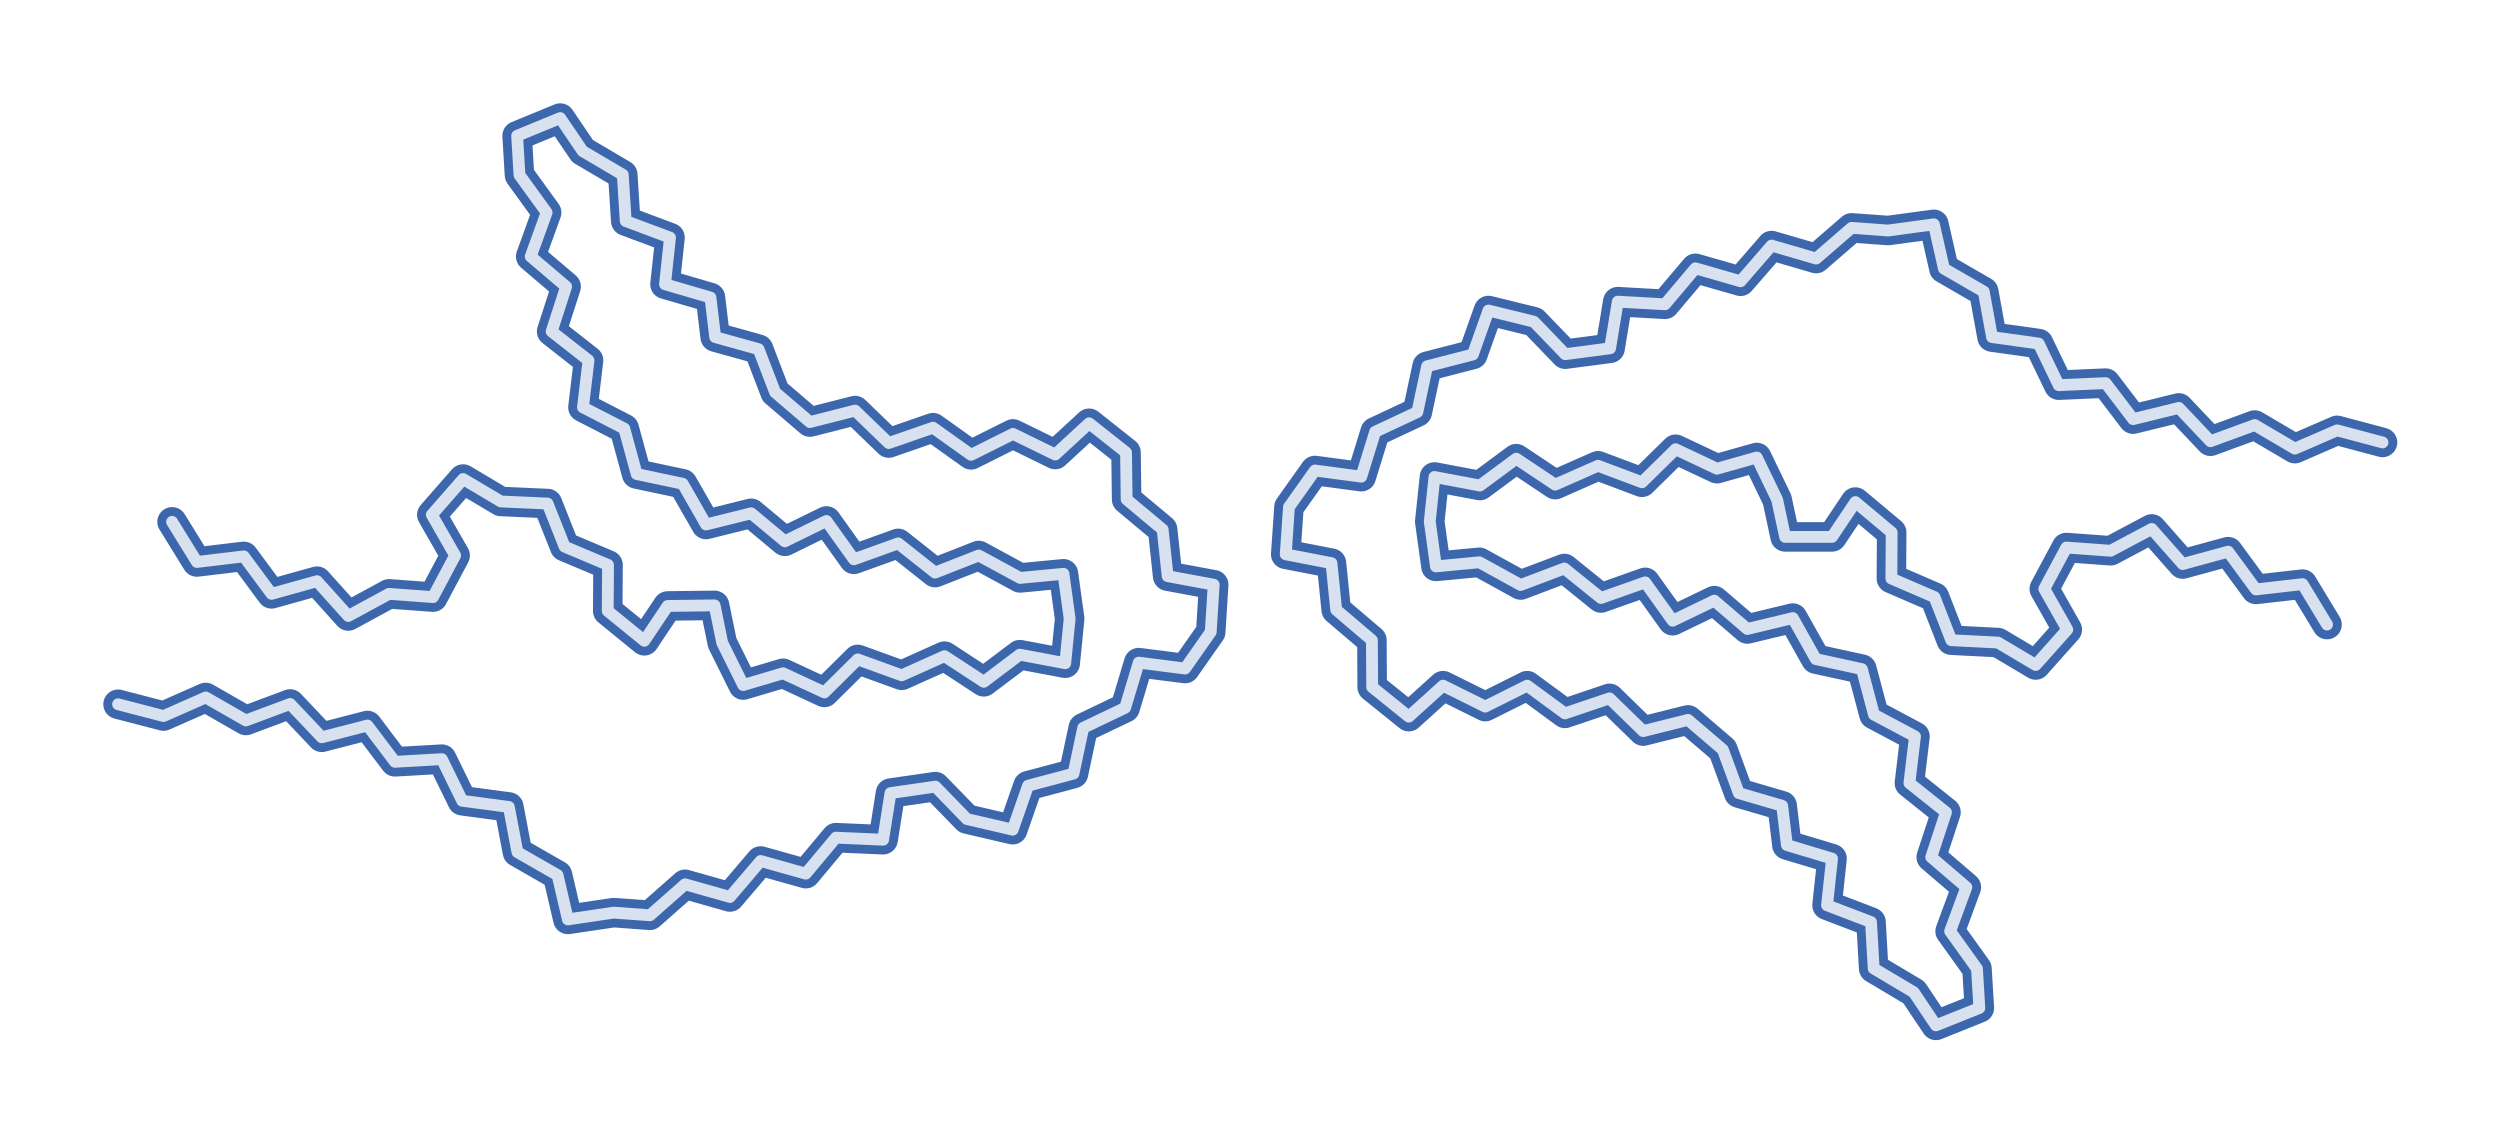
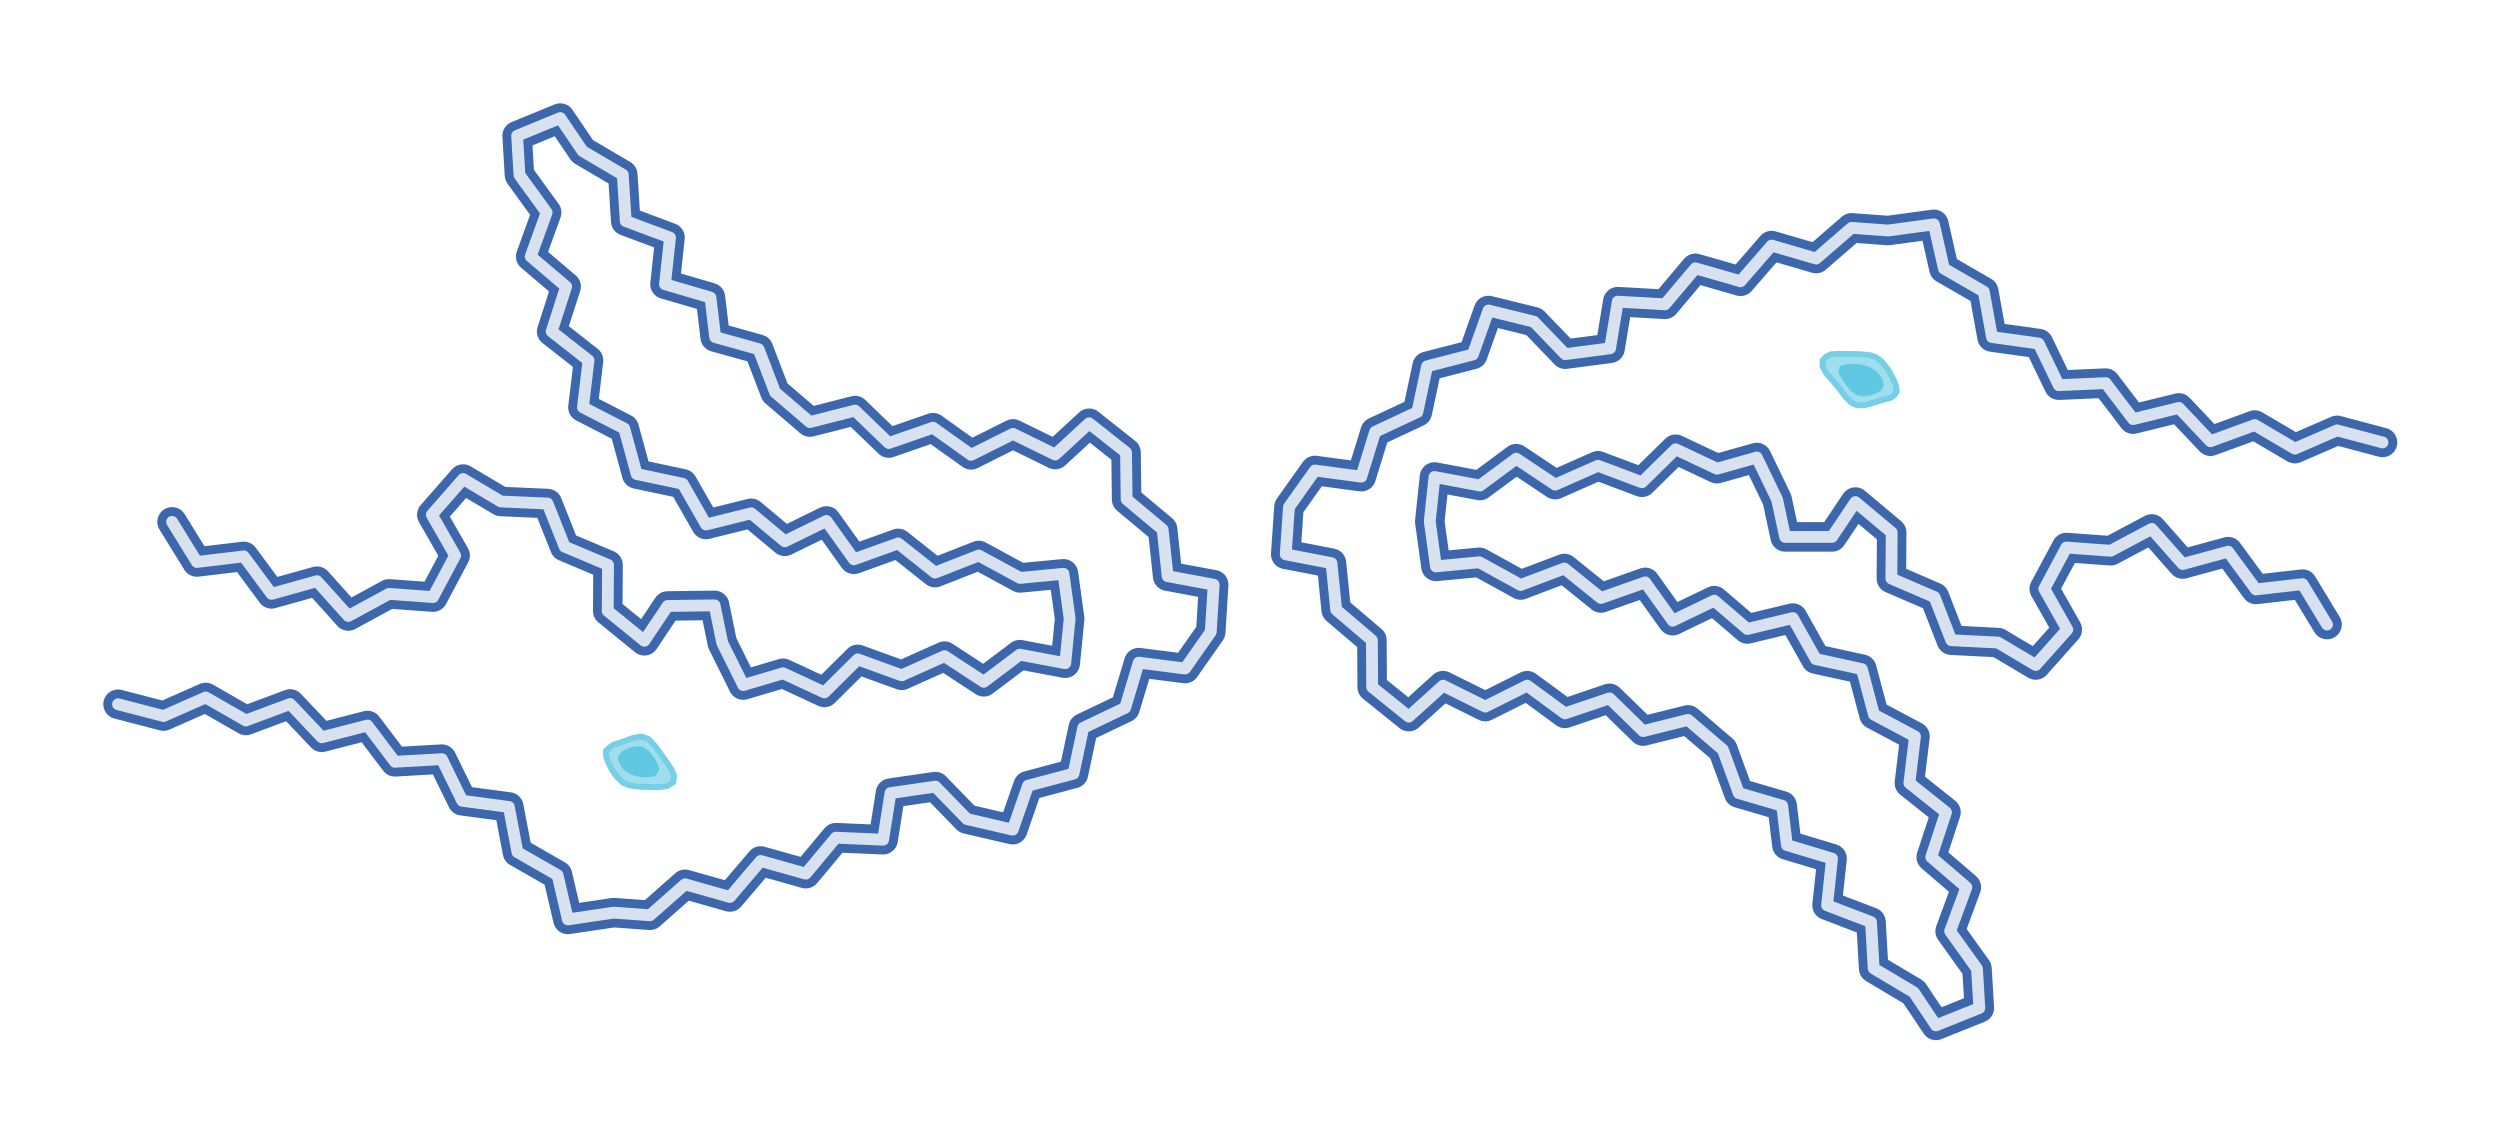
<svg xmlns="http://www.w3.org/2000/svg" width="84.7" height="38.7" viewBox="0 0 84.7 38.7">
  <g id="6TJX" data-chains="A+B">
+     <path class="density" d="M20.71,26.03 L20.62,25.86 L20.54,25.65 L20.53,25.44 L20.71,25.28 L20.78,25.23 L20.92,25.19 L21.13,25.12 L21.34,25.04 L21.40,25.02 L21.55,24.98 L21.76,24.96 L21.92,25.02 L21.97,25.04 L22.15,25.23 L22.18,25.26 L22.31,25.44 L22.39,25.55 L22.46,25.65 L22.60,25.84 L22.61,25.86 L22.75,26.07 L22.81,26.22 L22.84,26.28 L22.81,26.49 L22.81,26.50 L22.60,26.63 L22.39,26.66 L22.18,26.67 L21.97,26.66 L21.76,26.66 L21.55,26.64 L21.34,26.61 L21.13,26.53 L21.08,26.49 L20.92,26.34 L20.87,26.28 L20.73,26.07 L20.71,26.03 Z M61.87,12.64 L61.86,12.63 L61.75,12.42 L61.75,12.21 L61.87,12.08 L62.05,12.00 L62.08,12.00 L62.29,11.99 L62.50,11.99 L62.71,11.99 L62.92,12.00 L63.02,12.00 L63.13,12.01 L63.34,12.03 L63.55,12.10 L63.70,12.21 L63.76,12.26 L63.89,12.42 L63.97,12.53 L64.03,12.63 L64.14,12.84 L64.18,12.93 L64.23,13.05 L64.26,13.26 L64.18,13.39 L64.07,13.47 L63.97,13.50 L63.76,13.56 L63.55,13.62 L63.35,13.68 L63.34,13.69 L63.13,13.73 L62.92,13.73 L62.80,13.68 L62.71,13.63 L62.55,13.47 L62.50,13.41 L62.39,13.26 L62.29,13.13 L62.22,13.05 L62.08,12.88 L62.04,12.84 L61.87,12.64 Z" fill="#a0deee" fill-rule="evenodd" stroke="#75cfe6" stroke-width="0.2" />
+     <path class="density" d="M21.13,26.08 L21.12,26.07 L20.98,25.86 L20.93,25.65 L21.09,25.44 L21.13,25.42 L21.34,25.33 L21.55,25.28 L21.76,25.29 L21.97,25.42 L21.98,25.44 L22.15,25.65 L22.18,25.70 L22.27,25.86 L22.34,26.07 L22.21,26.28 L22.18,26.30 L21.97,26.33 L21.76,26.33 L21.55,26.30 L21.49,26.28 L21.34,26.22 L21.13,26.08 Z M62.29,12.63 L62.28,12.63 L62.29,12.62 L62.32,12.42 L62.50,12.35 L62.71,12.33 L62.92,12.33 L63.13,12.37 L63.31,12.42 L63.34,12.43 L63.55,12.56 L63.62,12.63 L63.76,12.81 L63.78,12.84 L63.83,13.05 L63.76,13.19 L63.69,13.26 L63.55,13.33 L63.34,13.40 L63.13,13.43 L62.92,13.39 L62.72,13.26 L62.71,13.25 L62.55,13.05 L62.50,12.98 L62.40,12.84 L62.29,12.63 Z" fill="#60c8e2" fill-rule="evenodd" />
    <polyline points="5.83,17.68 6.67,19.04 8.26,18.85 9.20,20.12 10.74,19.69 11.80,20.87 13.18,20.12 14.67,20.23 15.42,18.82 14.63,17.44 15.69,16.23 16.97,16.99 18.55,17.06 19.13,18.52 20.60,19.14 20.59,20.70 21.83,21.71 22.62,20.53 24.21,20.51 24.47,21.78 25.18,23.21 26.53,22.81 27.93,23.46 29.06,22.34 30.55,22.88 32.00,22.23 33.33,23.10 34.55,22.18 36.09,22.47 36.24,20.96 36.03,19.44 34.56,19.58 33.16,18.82 31.68,19.40 30.43,18.41 28.93,18.95 28.00,17.65 26.59,18.34 25.45,17.39 23.92,17.77 23.13,16.39 21.57,16.06 21.15,14.52 19.75,13.80 19.94,12.21 18.69,11.23 19.18,9.71 17.98,8.69 18.52,7.20 17.60,5.93 17.52,4.60 18.98,4.00 19.74,5.12 21.10,5.92 21.20,7.49 22.70,8.05 22.53,9.63 24.07,10.08 24.23,11.42 25.70,11.83 26.26,13.29 27.44,14.30 28.97,13.91 30.11,15.01 31.61,14.49 32.90,15.41 34.32,14.70 35.75,15.40 36.90,14.34 38.15,15.33 38.17,16.92 39.39,17.94 39.56,19.52 41.12,19.81 41.02,21.41 40.15,22.65 38.58,22.45 38.12,23.98 36.70,24.66 36.37,26.21 34.83,26.62 34.31,28.11 32.76,27.75 31.69,26.65 30.17,26.87 29.92,28.45 28.32,28.38 27.30,29.60 25.77,29.17 24.73,30.39 23.21,29.96 22.02,31.01 20.79,30.92 19.24,31.15 18.89,29.65 17.53,28.87 17.24,27.34 15.66,27.13 14.97,25.72 13.38,25.81 12.45,24.58 10.90,24.98 9.83,23.85 8.33,24.41 6.97,23.63 5.54,24.26 4.00,23.86" fill="none" stroke="#3d67ad" stroke-width="1.00" stroke-linejoin="round" stroke-linecap="round" />
    <polyline points="78.84,21.16 78.01,19.79 76.43,19.97 75.49,18.69 73.95,19.11 72.90,17.92 71.51,18.66 70.01,18.55 69.26,19.95 70.04,21.33 68.97,22.53 67.69,21.77 66.11,21.69 65.54,20.23 64.08,19.60 64.09,18.04 62.86,17.01 62.07,18.19 60.48,18.19 60.21,16.93 59.52,15.50 58.17,15.88 56.77,15.22 55.63,16.34 54.14,15.78 52.69,16.42 51.37,15.54 50.14,16.45 48.60,16.16 48.44,17.67 48.65,19.19 50.12,19.05 51.52,19.82 53.00,19.26 54.24,20.26 55.74,19.73 56.67,21.03 58.08,20.35 59.20,21.31 60.74,20.94 61.52,22.33 63.08,22.67 63.49,24.21 64.88,24.95 64.69,26.53 65.93,27.52 65.43,29.04 66.62,30.06 66.07,31.55 66.98,32.82 67.06,34.15 65.59,34.74 64.84,33.62 63.48,32.81 63.39,31.24 61.90,30.67 62.07,29.09 60.54,28.63 60.38,27.30 58.91,26.87 58.37,25.40 57.19,24.39 55.67,24.77 54.53,23.66 53.02,24.17 51.74,23.23 50.32,23.94 48.89,23.23 47.73,24.28 46.49,23.28 46.48,21.69 45.27,20.66 45.11,19.08 43.56,18.78 43.67,17.18 44.55,15.94 46.12,16.15 46.59,14.63 48.02,13.96 48.35,12.41 49.90,12.01 50.43,10.52 51.97,10.90 53.03,12.00 54.55,11.80 54.81,10.22 56.41,10.31 57.44,9.09 58.97,9.53 60.02,8.32 61.53,8.76 62.73,7.72 63.97,7.81 65.52,7.60 65.86,9.10 67.21,9.88 67.49,11.42 69.07,11.64 69.75,13.05 71.34,12.98 72.27,14.20 73.82,13.82 74.89,14.95 76.39,14.40 77.75,15.20 79.18,14.58 80.72,14.99" fill="none" stroke="#3d67ad" stroke-width="1.00" stroke-linejoin="round" stroke-linecap="round" />
    <polyline points="5.83,17.68 6.67,19.04 8.26,18.85 9.20,20.12 10.74,19.69 11.80,20.87 13.18,20.12 14.67,20.23 15.42,18.82 14.63,17.44 15.69,16.23 16.97,16.99 18.55,17.06 19.13,18.52 20.60,19.14 20.59,20.70 21.83,21.71 22.62,20.53 24.21,20.51 24.47,21.78 25.18,23.21 26.53,22.81 27.93,23.46 29.06,22.34 30.55,22.88 32.00,22.23 33.33,23.10 34.55,22.18 36.09,22.47 36.24,20.96 36.03,19.44 34.56,19.58 33.16,18.82 31.68,19.40 30.43,18.41 28.93,18.95 28.00,17.65 26.59,18.34 25.45,17.39 23.92,17.77 23.13,16.39 21.57,16.06 21.15,14.52 19.75,13.80 19.94,12.21 18.69,11.23 19.18,9.71 17.98,8.69 18.52,7.20 17.60,5.93 17.52,4.60 18.98,4.00 19.74,5.12 21.10,5.92 21.20,7.49 22.70,8.05 22.53,9.63 24.07,10.08 24.23,11.42 25.70,11.83 26.26,13.29 27.44,14.30 28.97,13.91 30.11,15.01 31.61,14.49 32.90,15.41 34.32,14.70 35.75,15.40 36.90,14.34 38.15,15.33 38.17,16.92 39.39,17.94 39.56,19.52 41.12,19.81 41.02,21.41 40.15,22.65 38.58,22.45 38.12,23.98 36.70,24.66 36.37,26.21 34.83,26.62 34.31,28.11 32.76,27.75 31.69,26.65 30.17,26.87 29.92,28.45 28.32,28.38 27.30,29.60 25.77,29.17 24.73,30.39 23.21,29.96 22.02,31.01 20.79,30.92 19.24,31.15 18.89,29.65 17.53,28.87 17.24,27.34 15.66,27.13 14.97,25.72 13.38,25.81 12.45,24.58 10.90,24.98 9.83,23.85 8.33,24.41 6.97,23.63 5.54,24.26 4.00,23.86" fill="none" stroke="#d8e1ef" stroke-width="0.40" stroke-linejoin="round" stroke-linecap="round" />
    <polyline points="78.84,21.16 78.01,19.79 76.43,19.97 75.49,18.69 73.95,19.11 72.90,17.92 71.51,18.66 70.01,18.55 69.26,19.95 70.04,21.33 68.97,22.53 67.69,21.77 66.11,21.69 65.54,20.23 64.08,19.60 64.09,18.04 62.86,17.01 62.07,18.19 60.48,18.19 60.21,16.93 59.52,15.50 58.17,15.88 56.77,15.22 55.63,16.34 54.14,15.78 52.69,16.42 51.37,15.54 50.14,16.45 48.60,16.16 48.44,17.67 48.65,19.19 50.12,19.05 51.52,19.82 53.00,19.26 54.24,20.26 55.74,19.73 56.67,21.03 58.08,20.35 59.20,21.31 60.74,20.94 61.52,22.33 63.08,22.67 63.49,24.21 64.88,24.95 64.69,26.53 65.93,27.52 65.43,29.04 66.62,30.06 66.07,31.55 66.98,32.82 67.06,34.15 65.59,34.74 64.84,33.62 63.48,32.81 63.39,31.24 61.90,30.67 62.07,29.09 60.54,28.63 60.38,27.30 58.91,26.87 58.37,25.40 57.19,24.39 55.67,24.77 54.53,23.66 53.02,24.17 51.74,23.23 50.32,23.94 48.89,23.23 47.73,24.28 46.49,23.28 46.48,21.69 45.27,20.66 45.11,19.08 43.56,18.78 43.67,17.18 44.55,15.94 46.12,16.15 46.59,14.63 48.02,13.96 48.35,12.41 49.90,12.01 50.43,10.52 51.97,10.90 53.03,12.00 54.55,11.80 54.81,10.22 56.41,10.31 57.44,9.09 58.97,9.53 60.02,8.32 61.53,8.76 62.73,7.72 63.97,7.81 65.52,7.60 65.86,9.10 67.21,9.88 67.49,11.42 69.07,11.64 69.75,13.05 71.34,12.98 72.27,14.20 73.82,13.82 74.89,14.95 76.39,14.40 77.75,15.20 79.18,14.58 80.72,14.99" fill="none" stroke="#d8e1ef" stroke-width="0.40" stroke-linejoin="round" stroke-linecap="round" />
  </g>
</svg>
